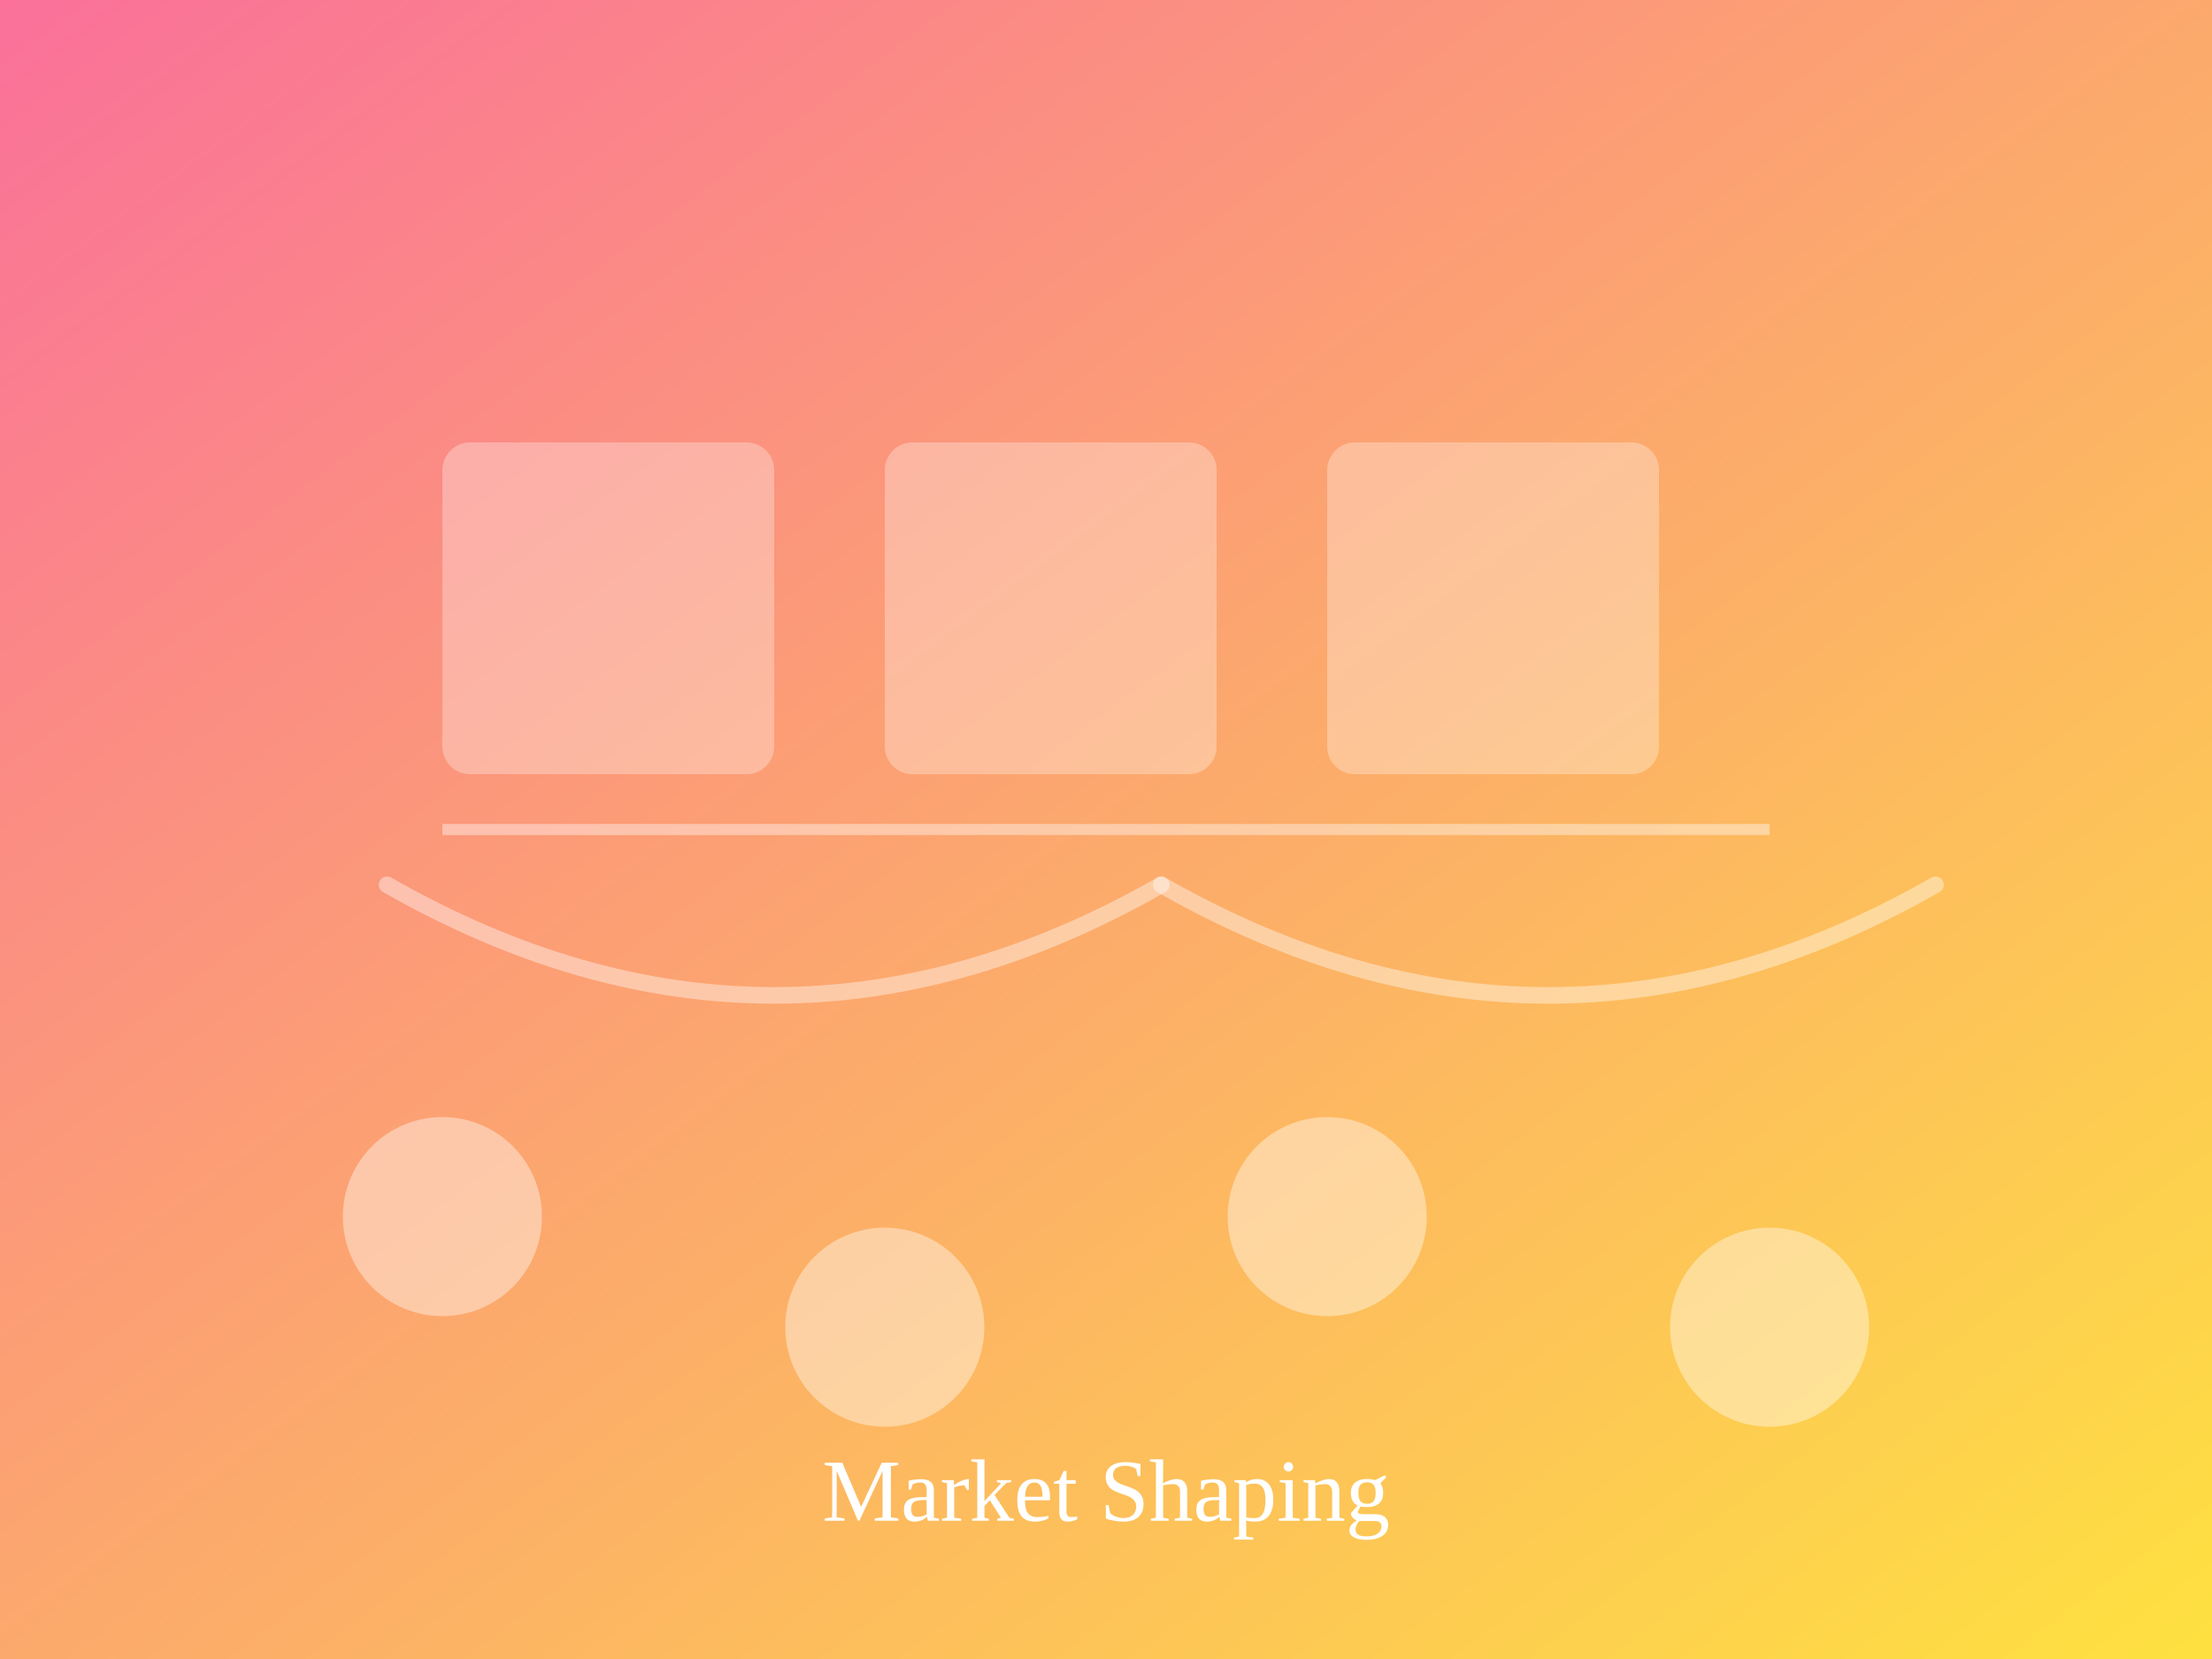
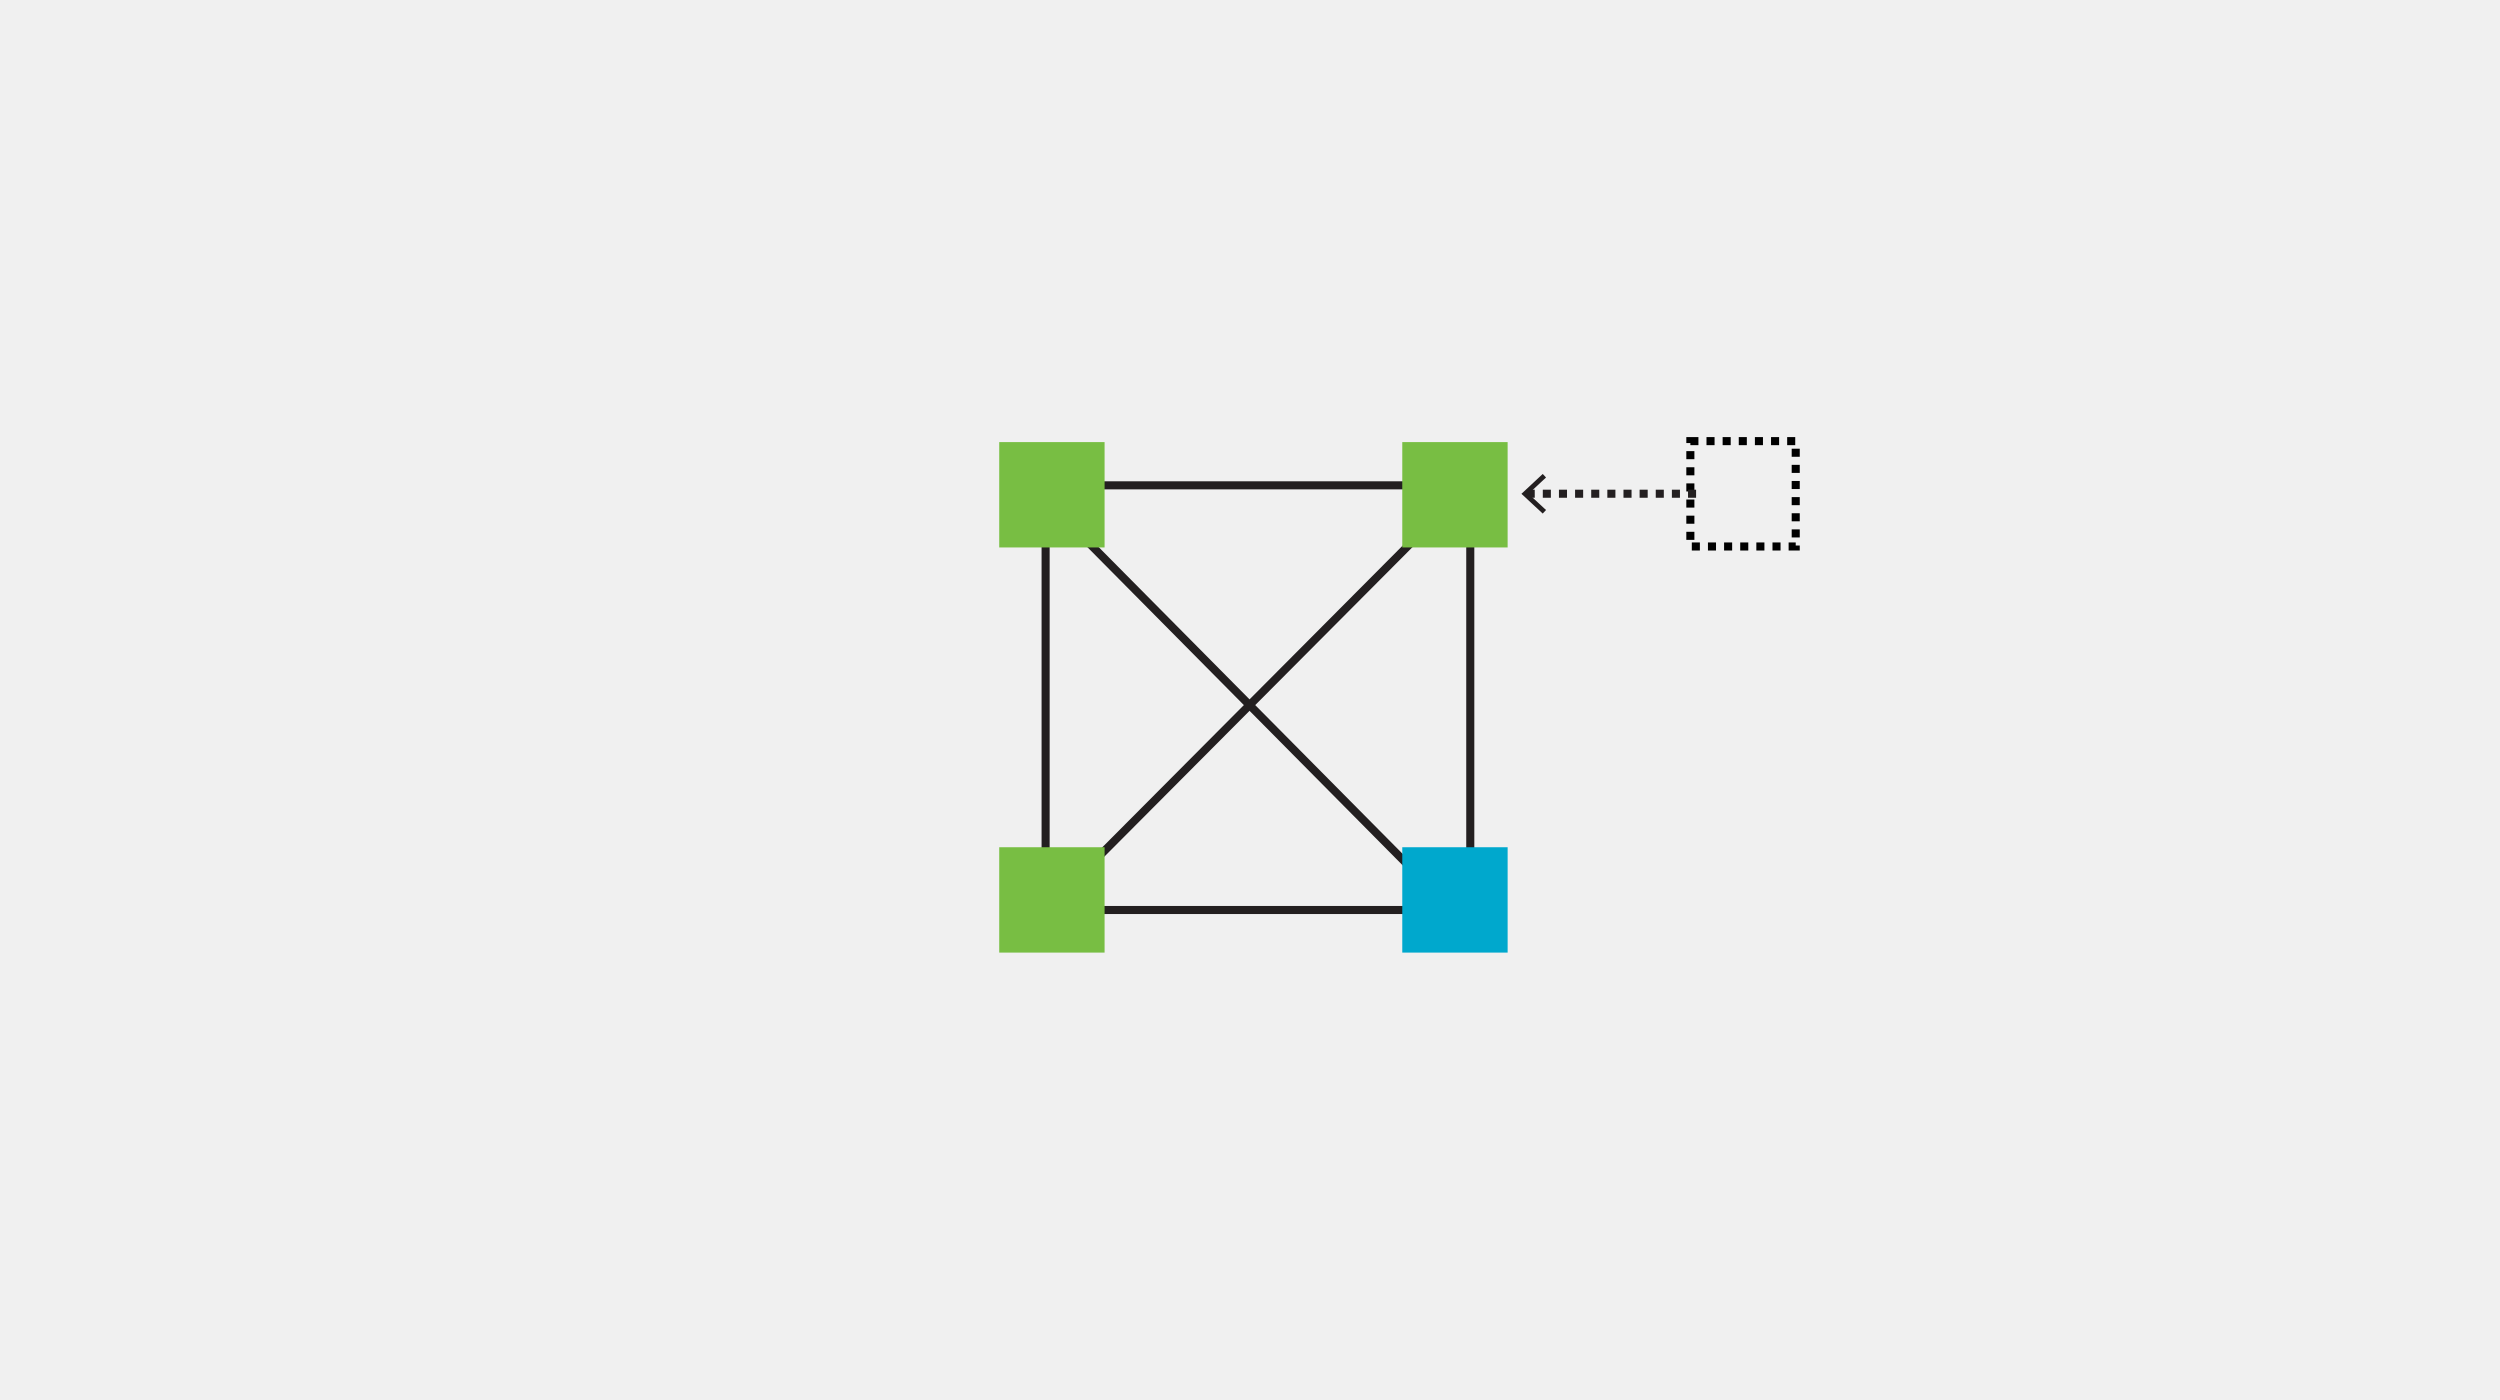
- <svg xmlns="http://www.w3.org/2000/svg" viewBox="0 0 400 300" width="400" height="300">
+ <svg xmlns="http://www.w3.org/2000/svg" id="Market" viewBox="0 0 309.89 173.43">
  <defs>
-     <linearGradient id="grad4" x1="0%" y1="0%" x2="100%" y2="100%">
-       <stop offset="0%" style="stop-color:#fa709a;stop-opacity:1" />
-       <stop offset="100%" style="stop-color:#fee140;stop-opacity:1" />
-     </linearGradient>
+     <style>
+       .cls-1, .cls-2 {
+         stroke: #231f20;
+       }
+ 
+       .cls-1, .cls-2, .cls-3 {
+         fill: none;
+         stroke-miterlimit: 10;
+       }
+ 
+       .cls-1, .cls-3 {
+         stroke-dasharray: 1 1;
+       }
+ 
+       .cls-4 {
+         fill: #00a8cd;
+       }
+ 
+       .cls-5 {
+         fill: #231f20;
+       }
+ 
+       .cls-6 {
+         fill: #78be43;
+       }
+ 
+       .cls-3 {
+         stroke: #000;
+       }
+     </style>
  </defs>
-   <rect width="400" height="300" fill="url(#grad4)" />
-   <rect x="80" y="80" width="60" height="60" rx="5" fill="#fff" opacity="0.3" />
-   <rect x="160" y="80" width="60" height="60" rx="5" fill="#fff" opacity="0.3" />
-   <rect x="240" y="80" width="60" height="60" rx="5" fill="#fff" opacity="0.3" />
-   <path d="M 80 150 L 320 150" stroke="#fff" stroke-width="2" opacity="0.4" />
-   <path d="M 70 160 Q 140 200 210 160" stroke="#fff" stroke-width="3" opacity="0.4" fill="none" stroke-linecap="round" />
-   <path d="M 210 160 Q 280 200 350 160" stroke="#fff" stroke-width="3" opacity="0.4" fill="none" stroke-linecap="round" />
-   <circle cx="80" cy="220" r="18" fill="#fff" opacity="0.4" />
-   <circle cx="160" cy="240" r="18" fill="#fff" opacity="0.4" />
-   <circle cx="240" cy="220" r="18" fill="#fff" opacity="0.4" />
-   <circle cx="320" cy="240" r="18" fill="#fff" opacity="0.4" />
-   <text x="200" y="275" font-size="16" fill="white" text-anchor="middle" font-weight="300">Market Shaping</text>
+   <line class="cls-2" x1="182.01" y1="114.77" x2="130.62" y2="62.91" />
+   <line class="cls-2" x1="182.01" y1="60.16" x2="129.61" y2="112.79" />
+   <rect class="cls-2" x="129.61" y="60.16" width="52.64" height="52.64" />
+   <rect class="cls-6" x="123.86" y="54.8" width="13.06" height="13.06" />
+   <rect class="cls-6" x="123.86" y="105.02" width="13.06" height="13.06" />
+   <rect class="cls-6" x="173.82" y="54.8" width="13.06" height="13.06" />
+   <rect class="cls-4" x="173.82" y="105.02" width="13.06" height="13.06" />
+   <rect class="cls-3" x="209.53" y="54.68" width="13.06" height="13.06" />
+   <g>
+     <line class="cls-1" x1="189.24" y1="61.2" x2="210.43" y2="61.2" />
+     <polygon class="cls-5" points="191.23 63.66 191.64 63.22 189.47 61.21 191.64 59.19 191.23 58.75 188.59 61.21 191.23 63.66" />
+   </g>
</svg>
